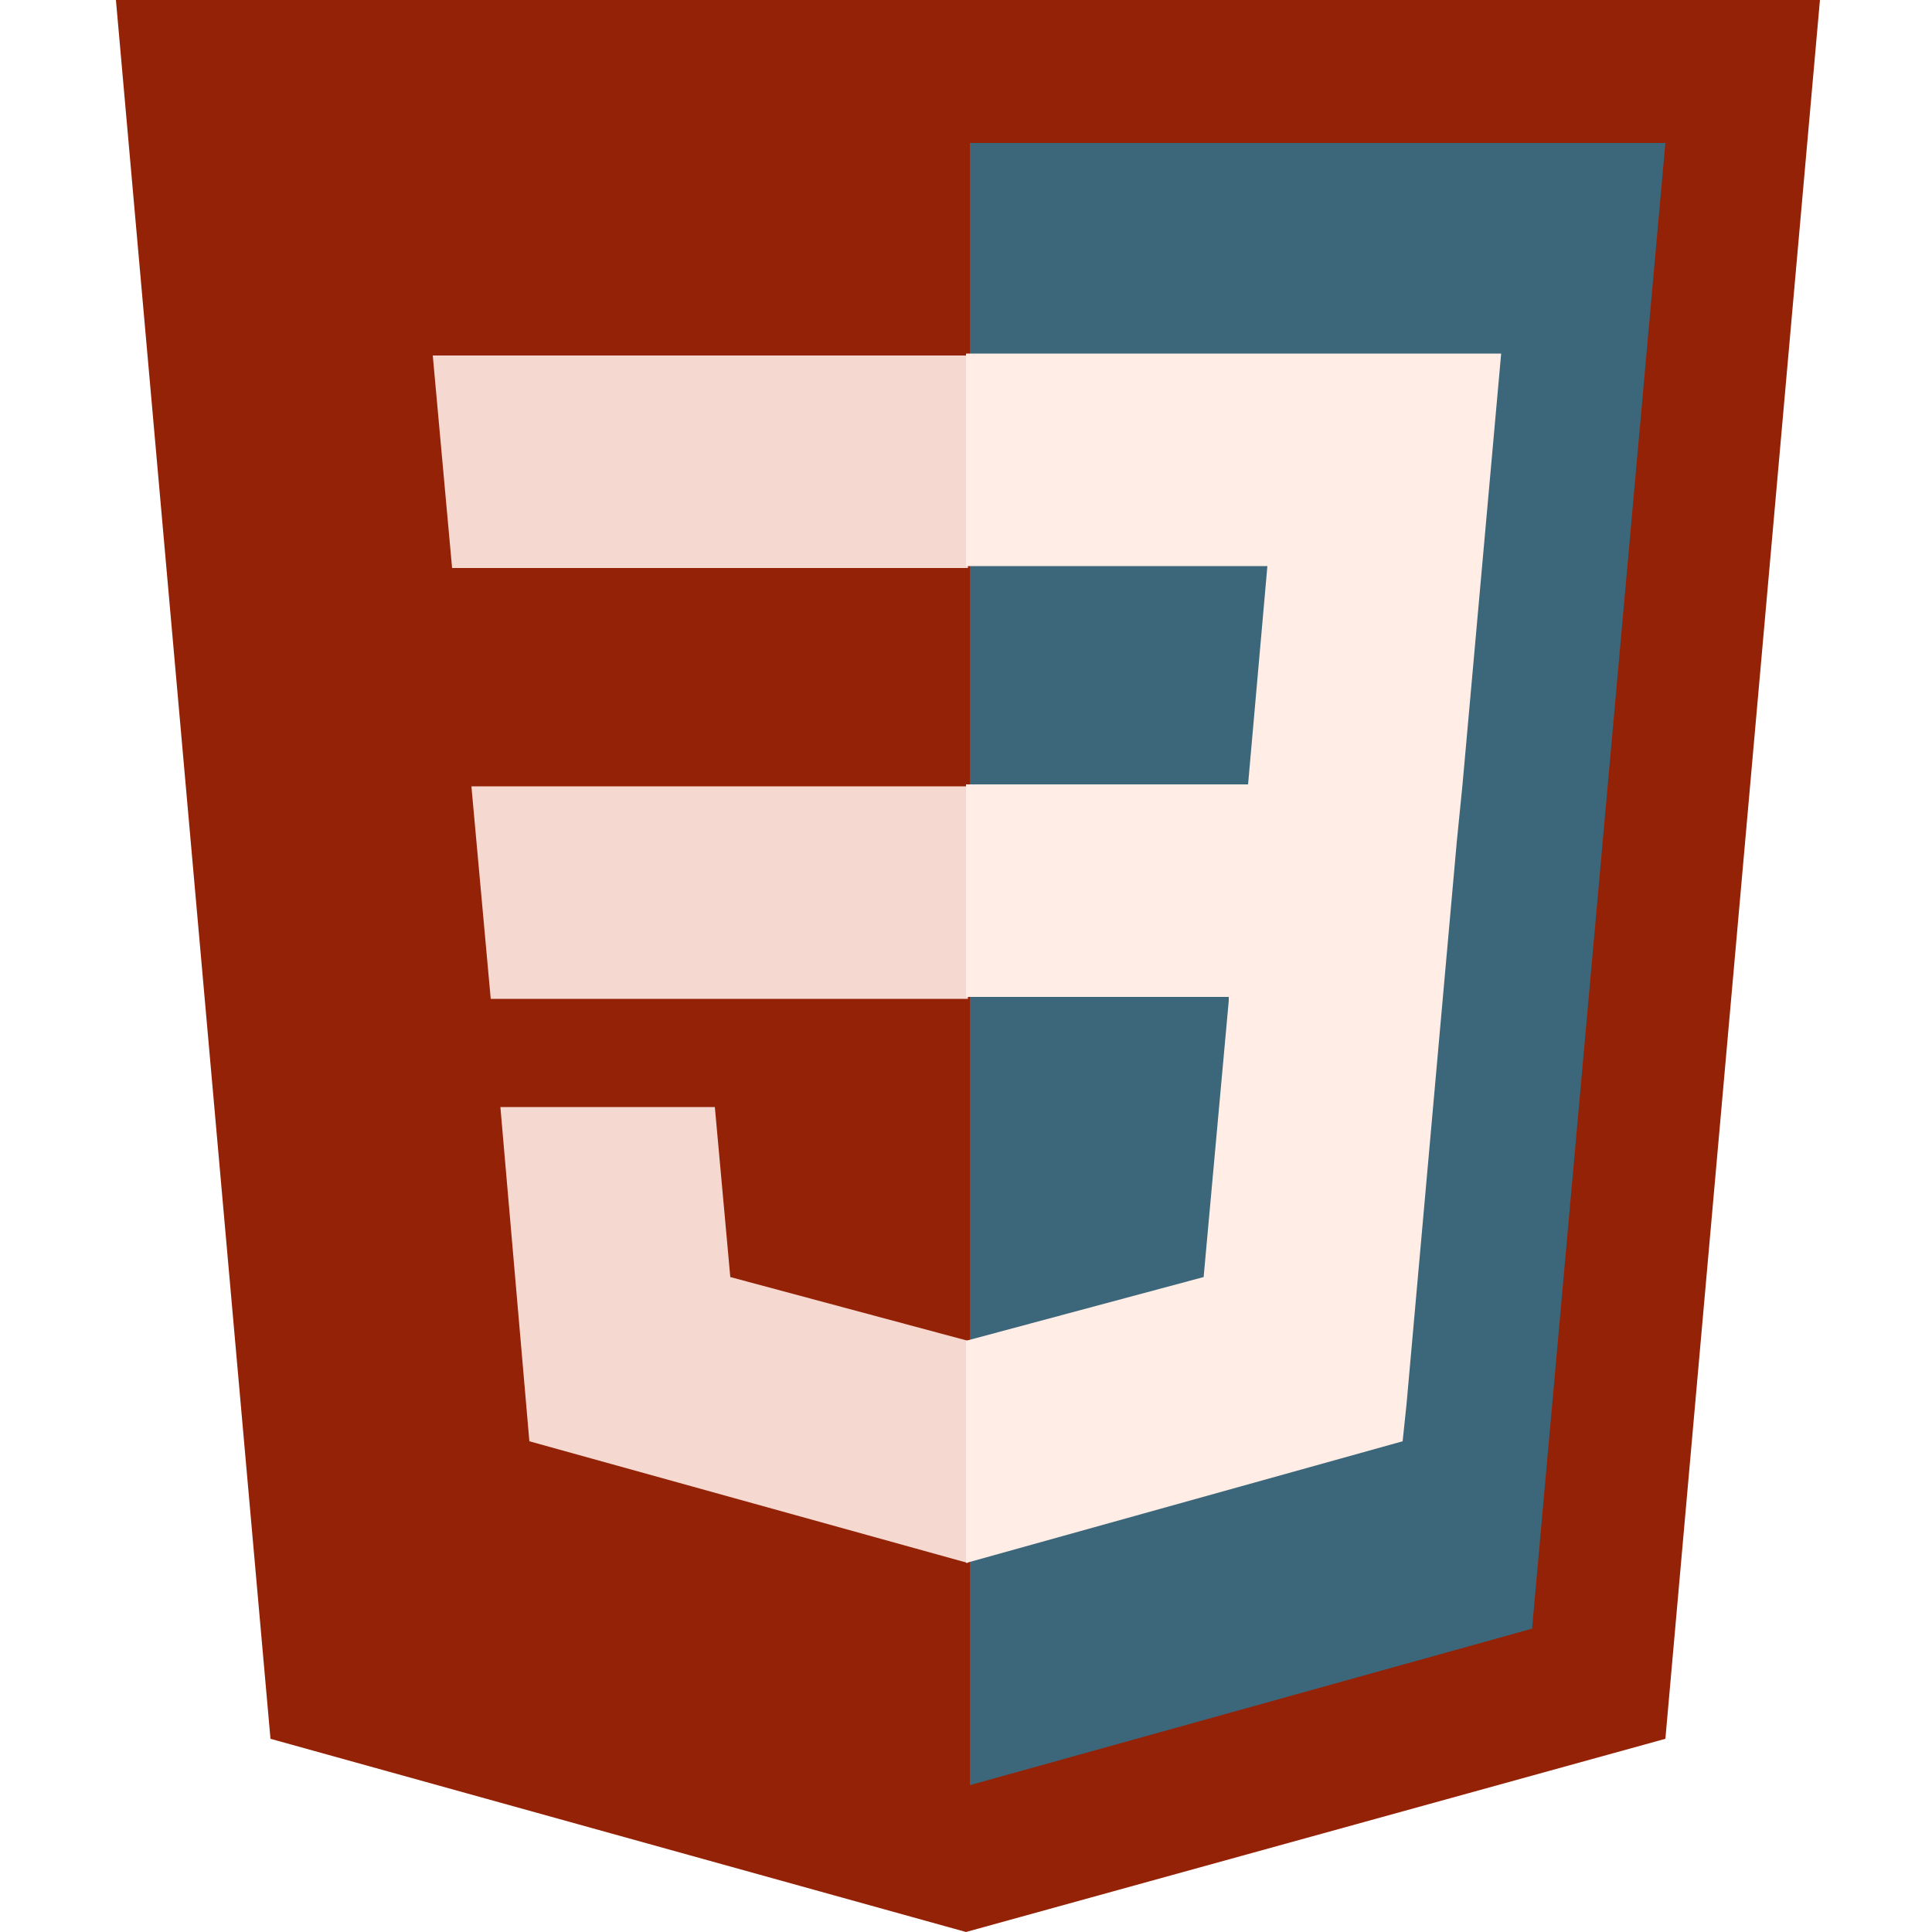
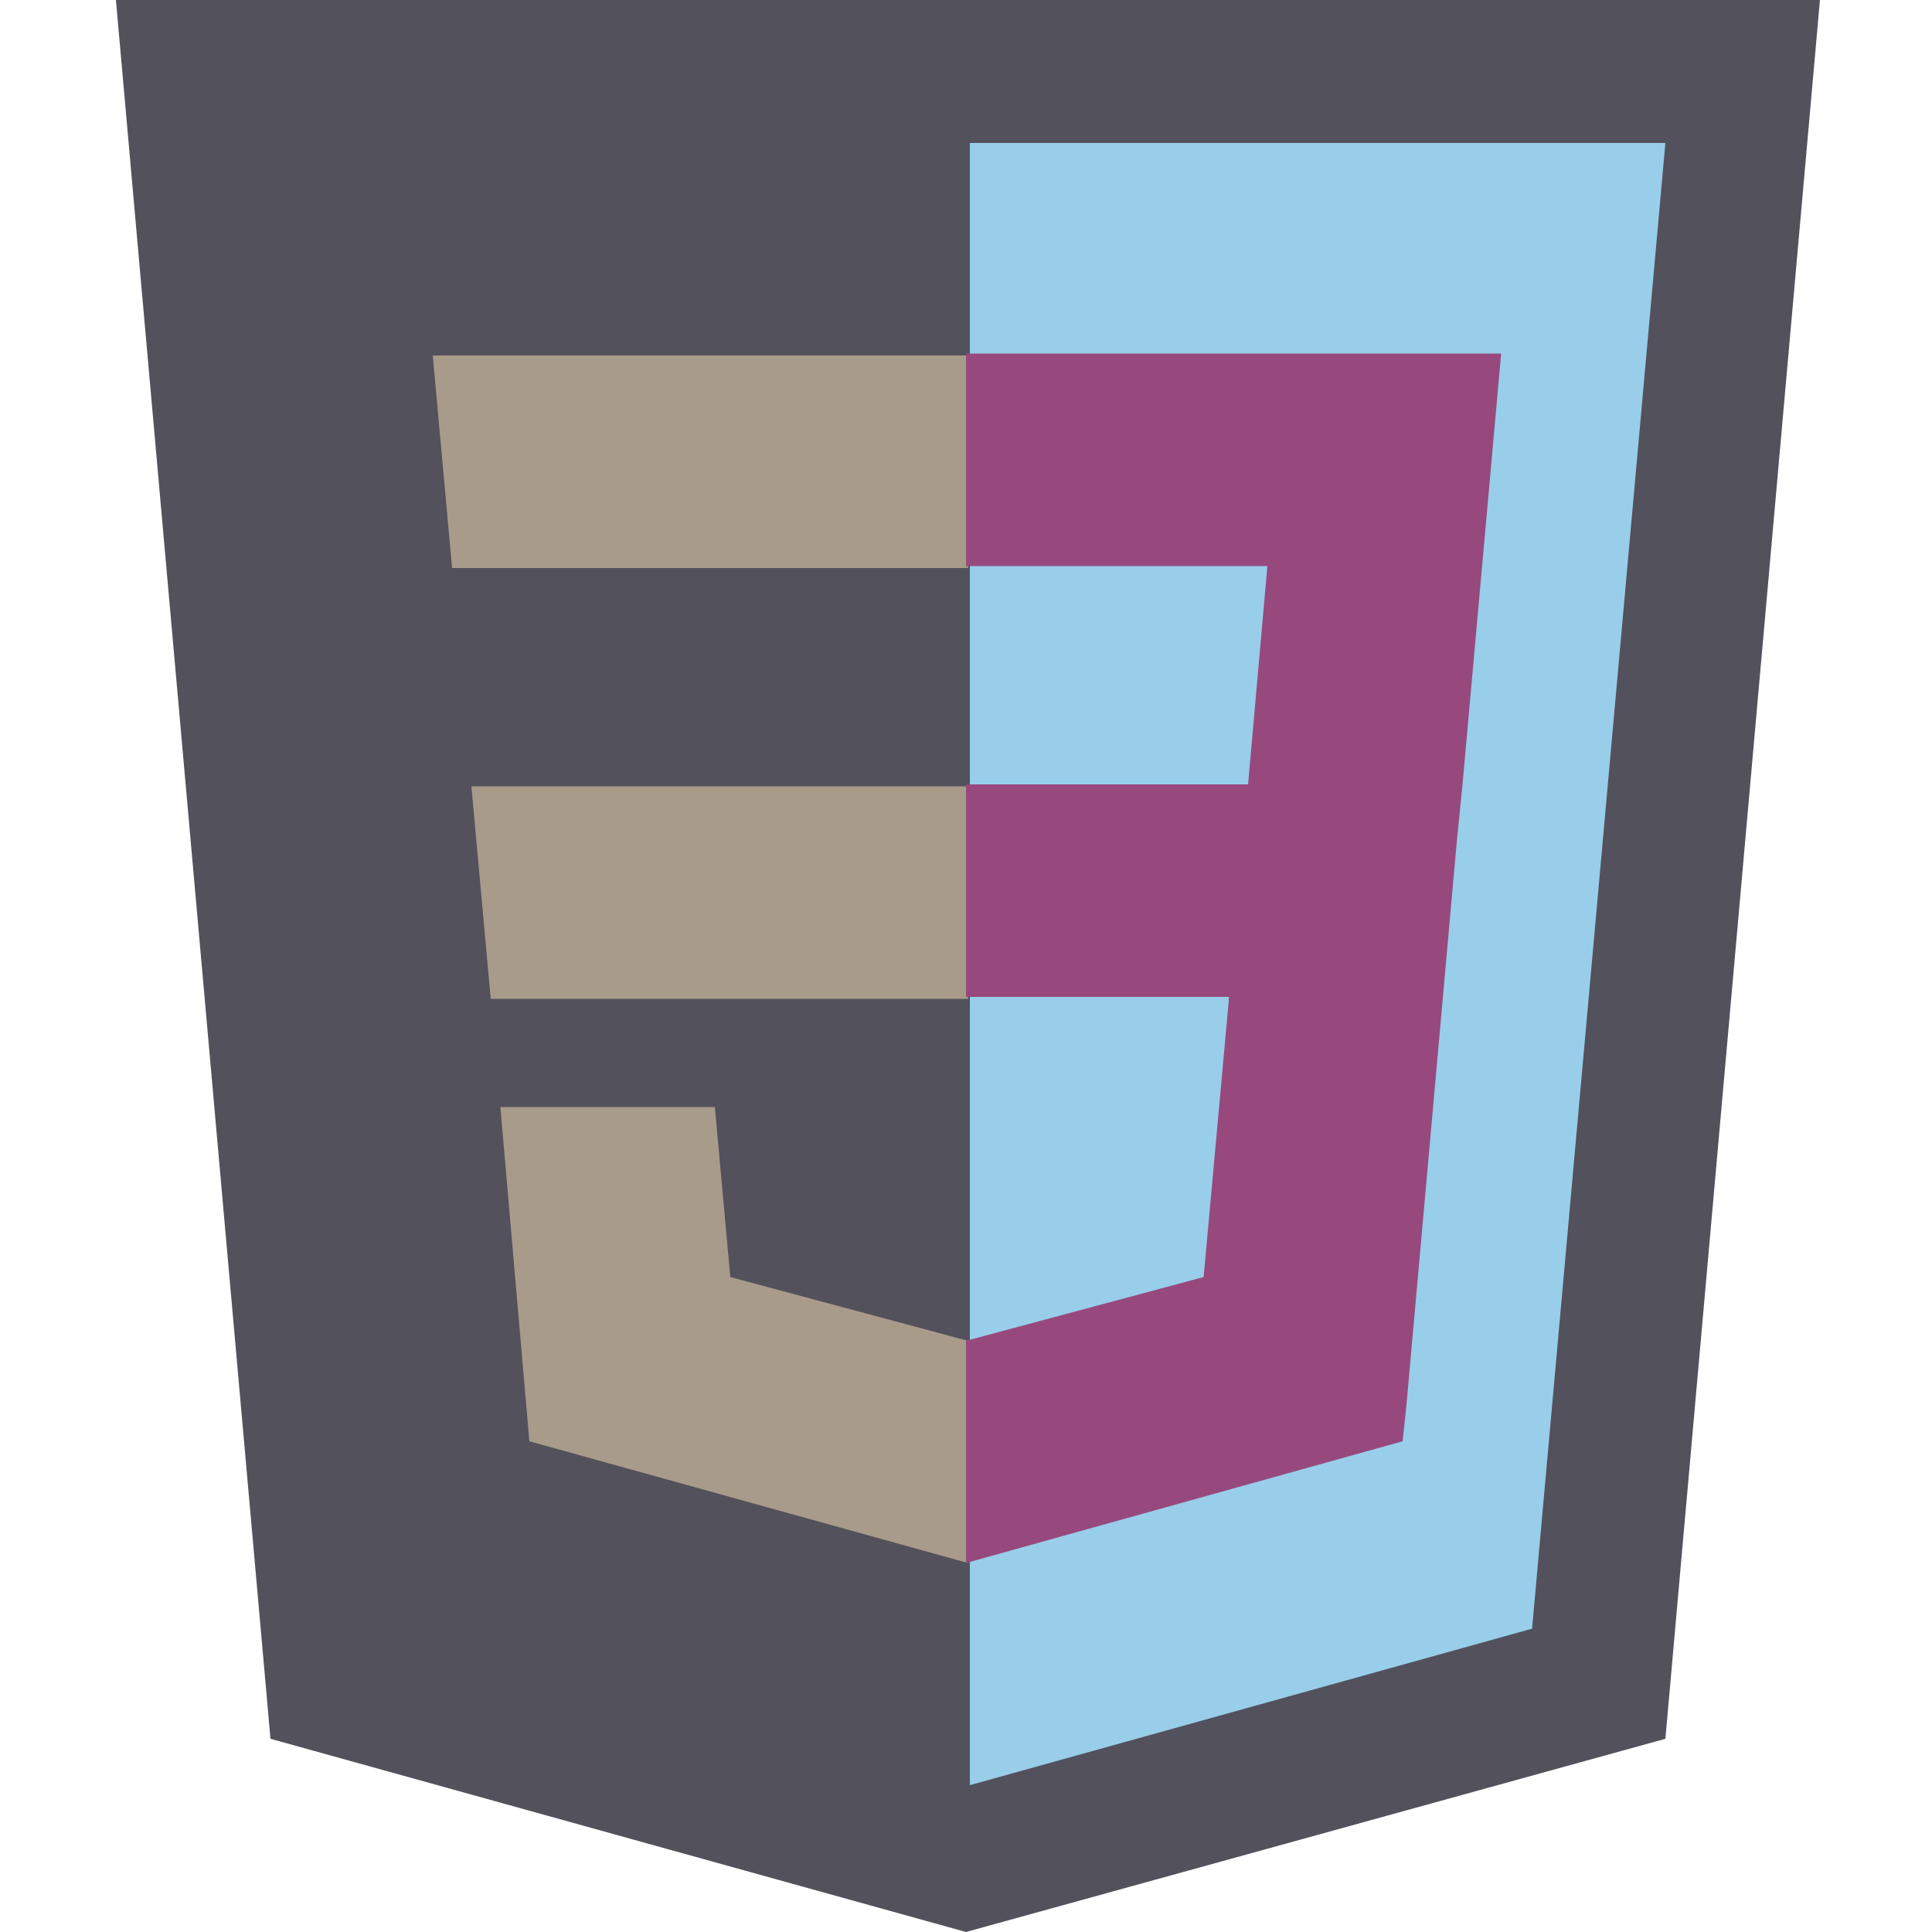
- <svg xmlns="http://www.w3.org/2000/svg" width="50" height="50" viewBox="0 0 70 70" fill="none">
-   <path d="M65.94 0L60.34 63L35 70L9.8 63L4.2 0H65.94Z" fill="#942206" />
-   <path d="M55.51 59.01L60.34 5.18H35.14V64.68L55.51 59.01Z" fill="#3C6679" />
-   <path d="M17.08 28.49L17.78 36.19H35.07V28.49H17.08Z" fill="#FFEDE6" fill-opacity="0.9" />
-   <path d="M35.07 12.88H15.68L16.38 20.58H35.07V12.88Z" fill="#FFEDE6" fill-opacity="0.9" />
-   <path d="M35.07 56.63V48.58L26.46 46.27L25.9 40.11H21.7H18.13L19.18 52.22L35.07 56.63Z" fill="#FFEDE6" fill-opacity="0.9" />
-   <path d="M44.52 36.26L43.61 46.27L35 48.58V56.63L50.82 52.22L50.96 50.89L52.78 30.52L52.99 28.42L54.39 12.81H35V20.51H45.92L45.22 28.42H35V36.12H44.52V36.26Z" fill="#FFEDE6" />
+ <svg xmlns="http://www.w3.org/2000/svg" width="70" height="70" viewBox="0 0 70 70" fill="none">
+   <path d="M65.94 0L60.34 63L35 70L9.8 63L4.2 0H65.94Z" fill="#53515C" />
+   <path d="M55.51 59.01L60.34 5.18H35.14V64.68L55.51 59.01Z" fill="#98CEEA" />
+   <path d="M17.08 28.49L17.78 36.19H35.07V28.49H17.08Z" fill="#E3CDA8" fill-opacity="0.6" />
+   <path d="M35.07 12.88H15.68L16.38 20.58H35.07V12.88Z" fill="#E3CDA8" fill-opacity="0.6" />
+   <path d="M35.07 56.63V48.58L26.46 46.27L25.9 40.11H21.7H18.13L19.18 52.22L35.07 56.63Z" fill="#E3CDA8" fill-opacity="0.6" />
+   <path d="M44.52 36.26L43.61 46.27L35 48.58V56.63L50.82 52.22L50.96 50.89L52.78 30.52L52.99 28.42L54.39 12.81H35V20.51H45.92L45.22 28.42H35V36.12H44.52V36.26Z" fill="#97497D" />
</svg>
